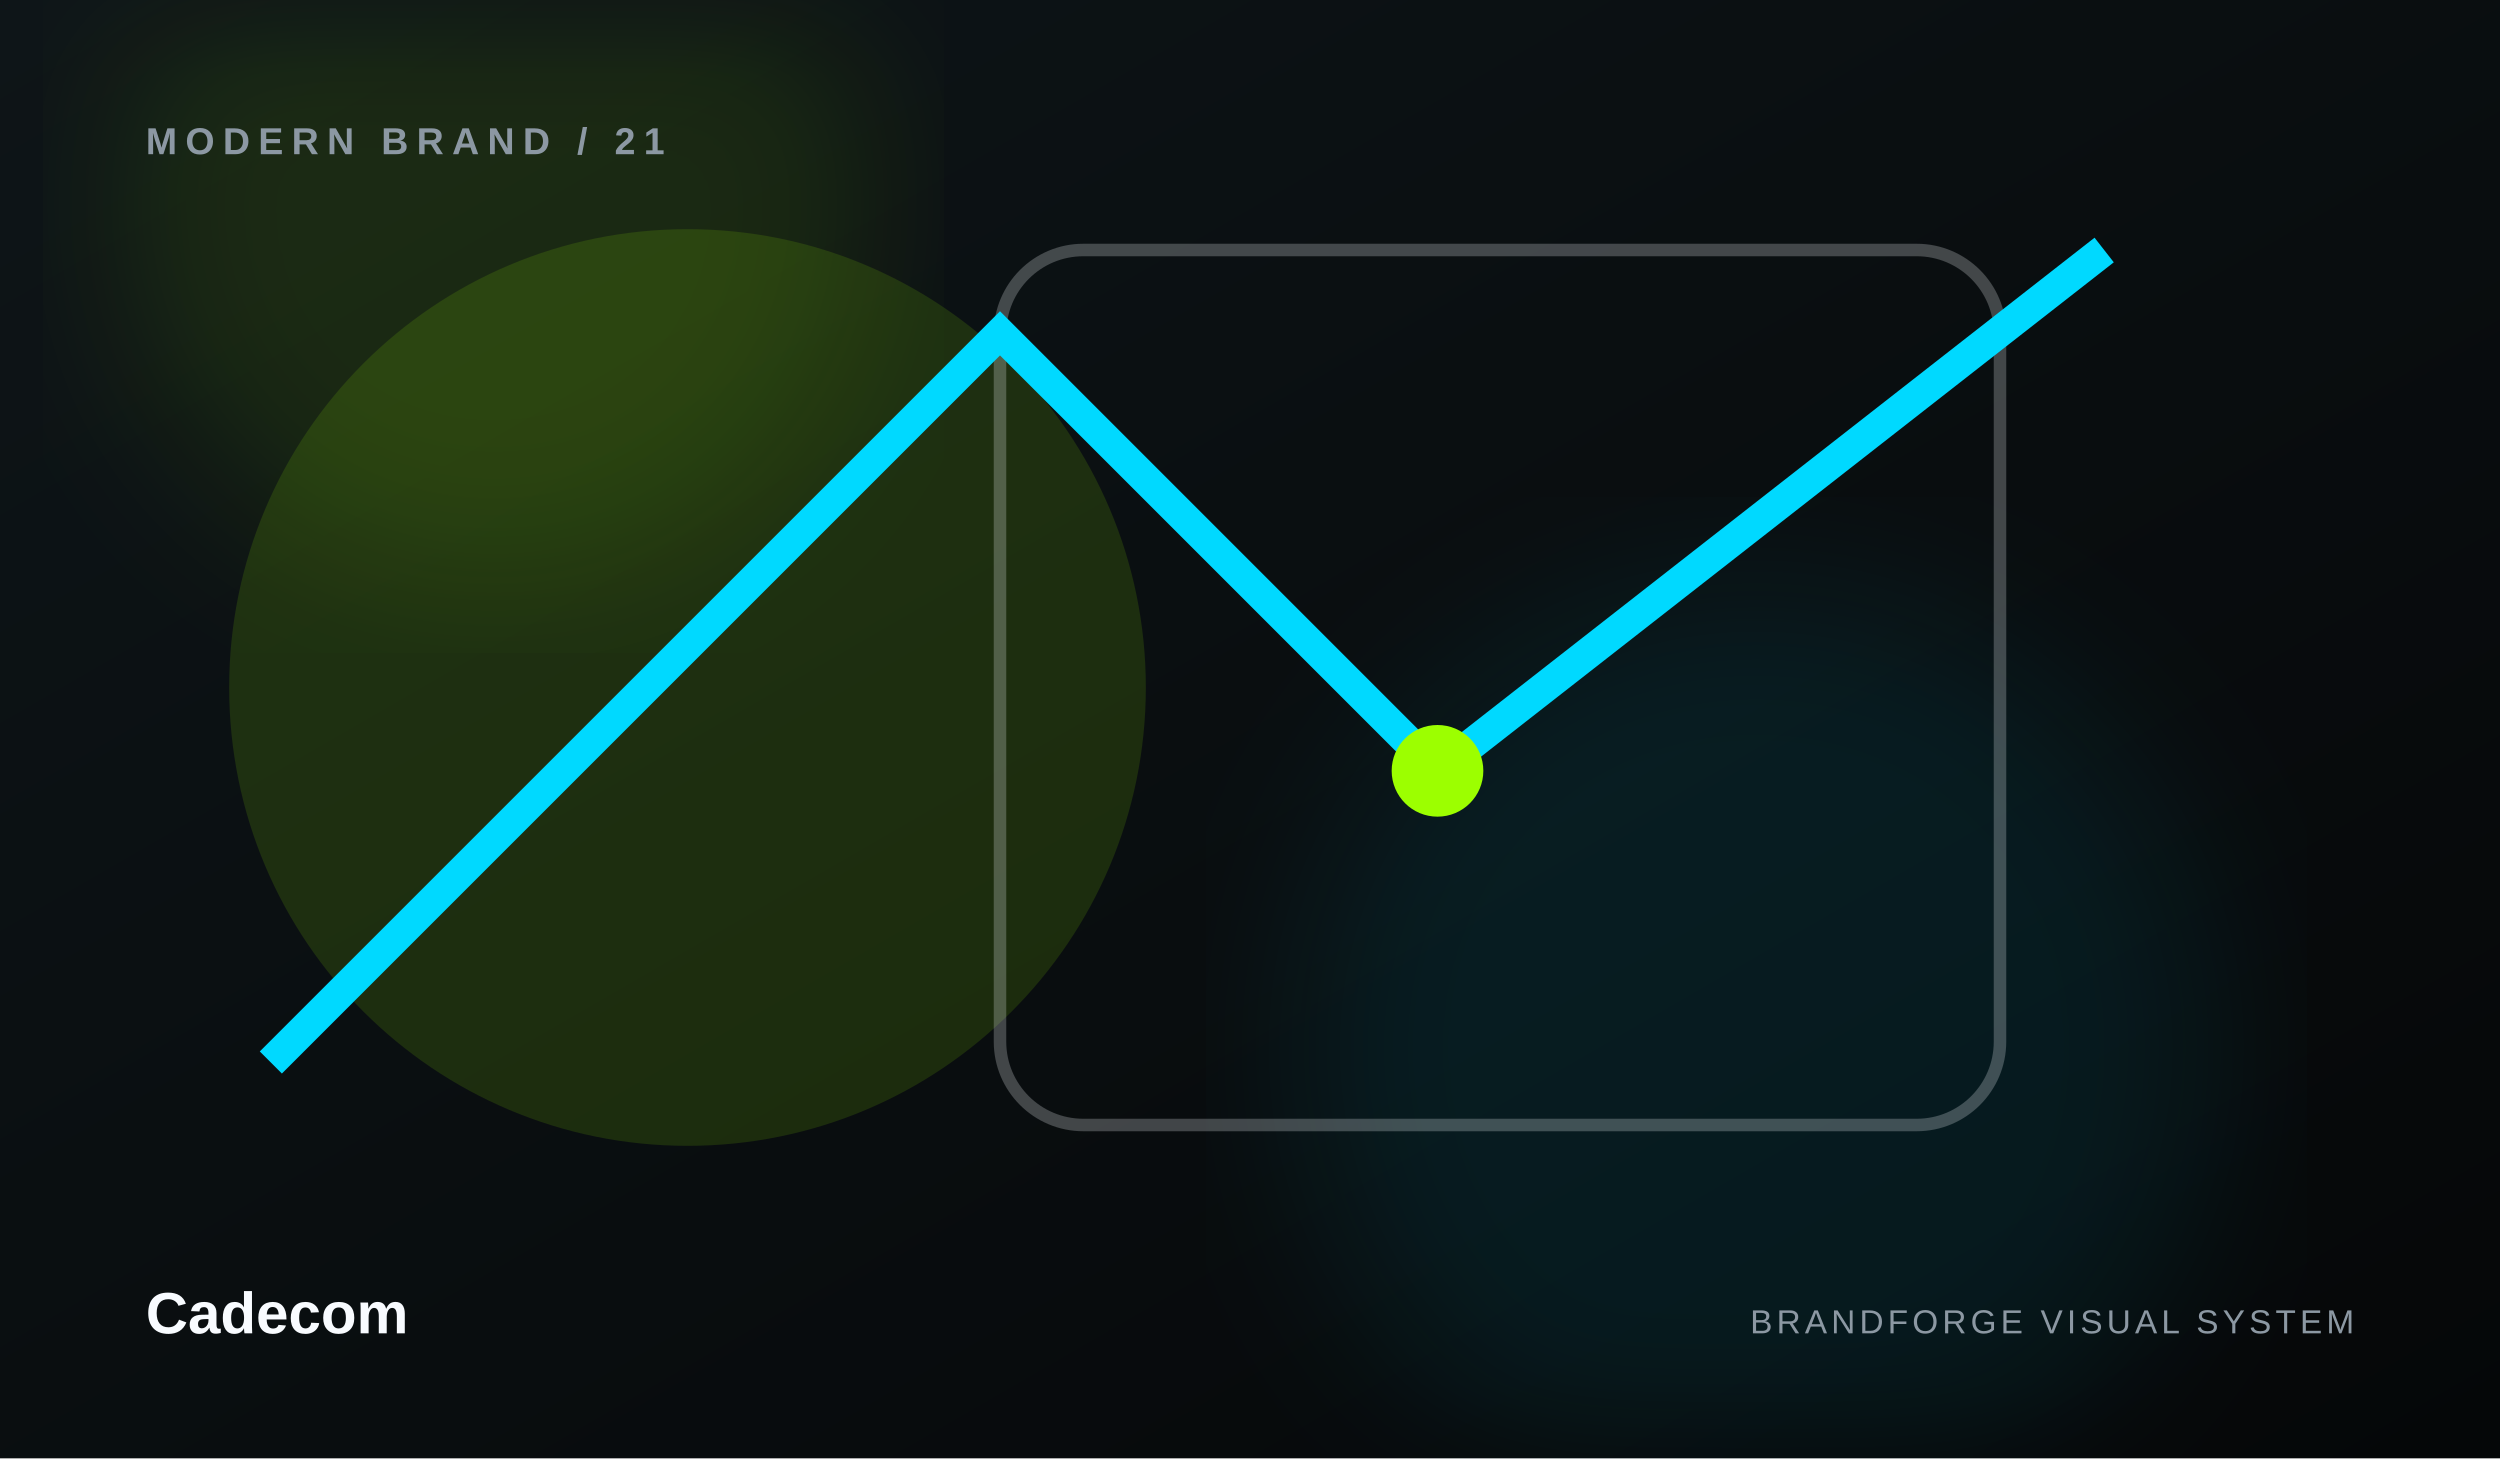
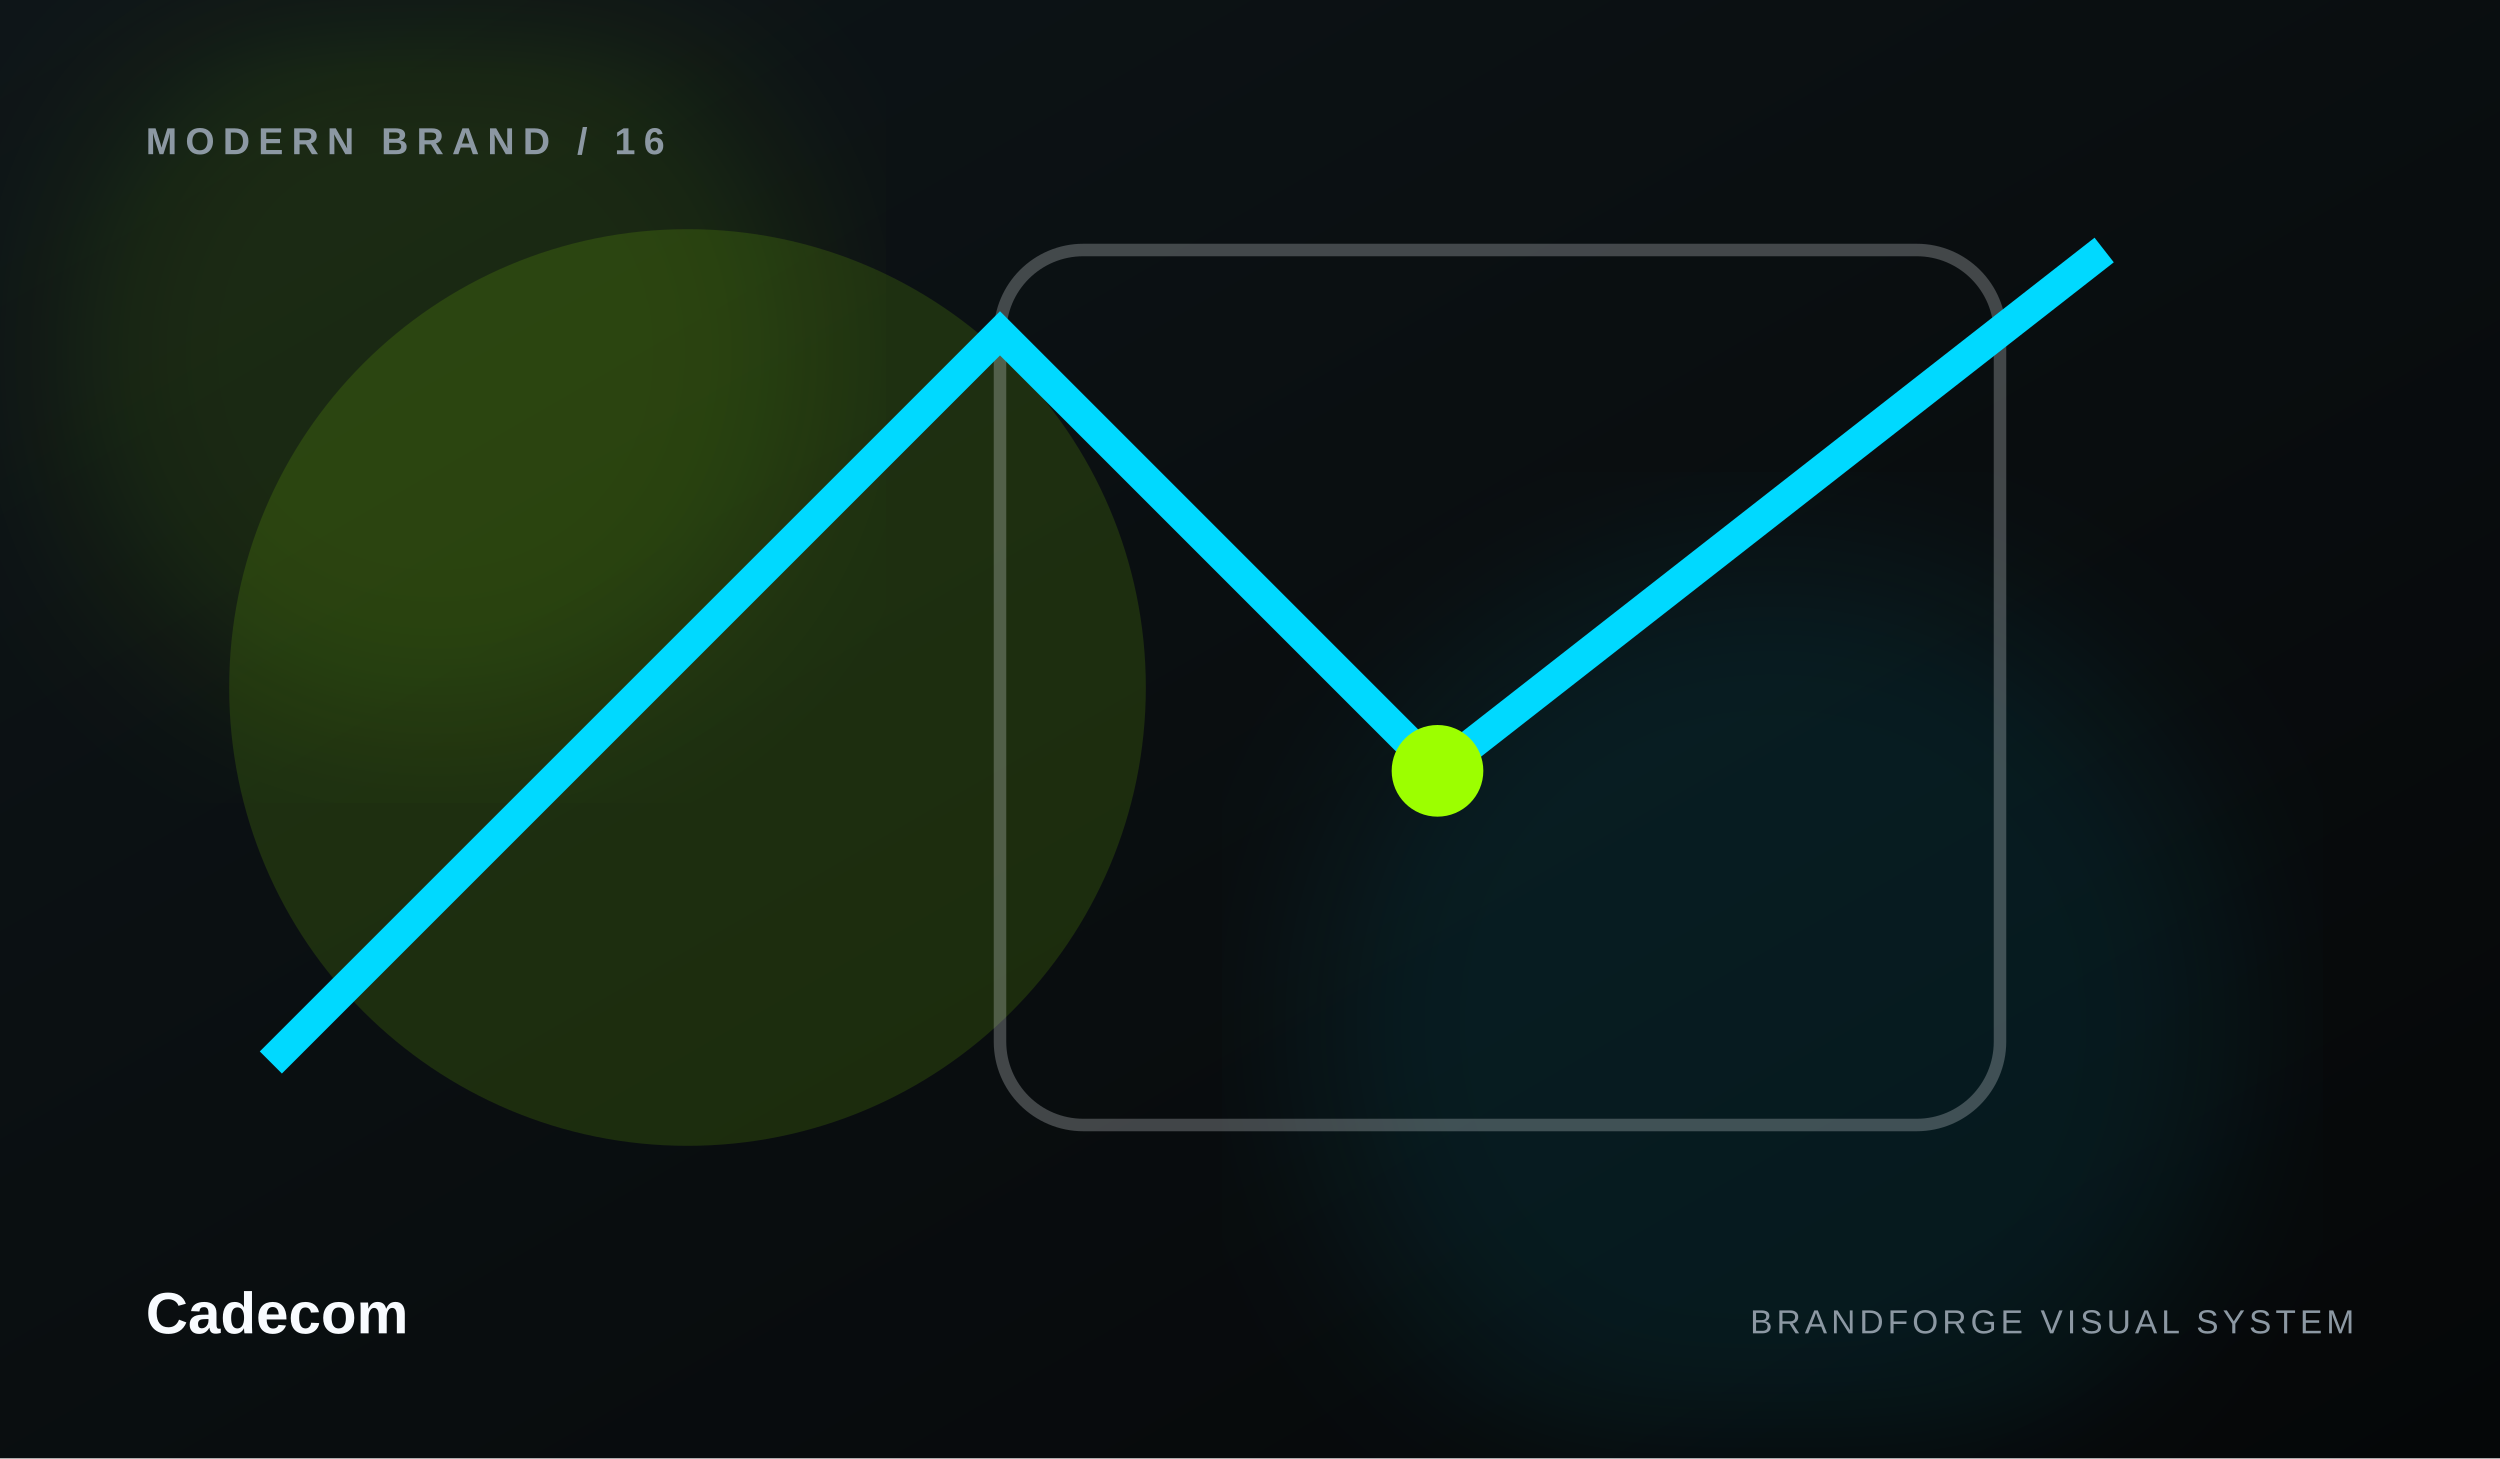
<svg xmlns="http://www.w3.org/2000/svg" viewBox="0 0 1200 700" role="img" aria-labelledby="title desc">
  <defs>
    <linearGradient id="g" x1="0" y1="0" x2="1" y2="1">
      <stop stop-color="#0e1518" />
      <stop offset="1" stop-color="#050708" />
    </linearGradient>
    <filter id="blur">
      <feGaussianBlur stdDeviation="38" />
    </filter>
  </defs>
  <rect width="1200" height="700" fill="url(#g)" />
-   <circle cx="237" cy="97" r="180" fill="#9cff00" opacity=".1" filter="url(#blur)" />
-   <circle cx="843" cy="503" r="220" fill="#00d9ff" opacity=".08" filter="url(#blur)" />
+   <circle cx="209" cy="169" r="180" fill="#9cff00" opacity=".1" filter="url(#blur)" />
+   <circle cx="851" cy="491" r="220" fill="#00d9ff" opacity=".08" filter="url(#blur)" />
  <g>
    <circle cx="330" cy="330" r="220" fill="#9cff00" opacity=".13" />
    <rect x="480" y="120" width="480" height="420" rx="40" fill="none" stroke="#f8fbff" stroke-opacity=".24" stroke-width="6" />
    <path d="M130 510L480 160l210 210 320-250" fill="none" stroke="#00d9ff" stroke-width="15" />
    <circle cx="690" cy="370" r="22" fill="#9cff00" />
  </g>
-   <text x="70" y="74" fill="#8c98a3" font-family="Arial, Helvetica, sans-serif" font-size="18" font-weight="700" letter-spacing="4">MODERN BRAND / 21</text>
+   <text x="70" y="74" fill="#8c98a3" font-family="Arial, Helvetica, sans-serif" font-size="18" font-weight="700" letter-spacing="4">MODERN BRAND / 16</text>
  <text x="70" y="640" fill="#f8fbff" font-family="Arial, Helvetica, sans-serif" font-size="28" font-weight="700">Cadecom</text>
  <text x="1130" y="640" text-anchor="end" fill="#8c98a3" font-family="Arial, Helvetica, sans-serif" font-size="16" letter-spacing="2">BRANDFORGE VISUAL SYSTEM</text>
</svg>
